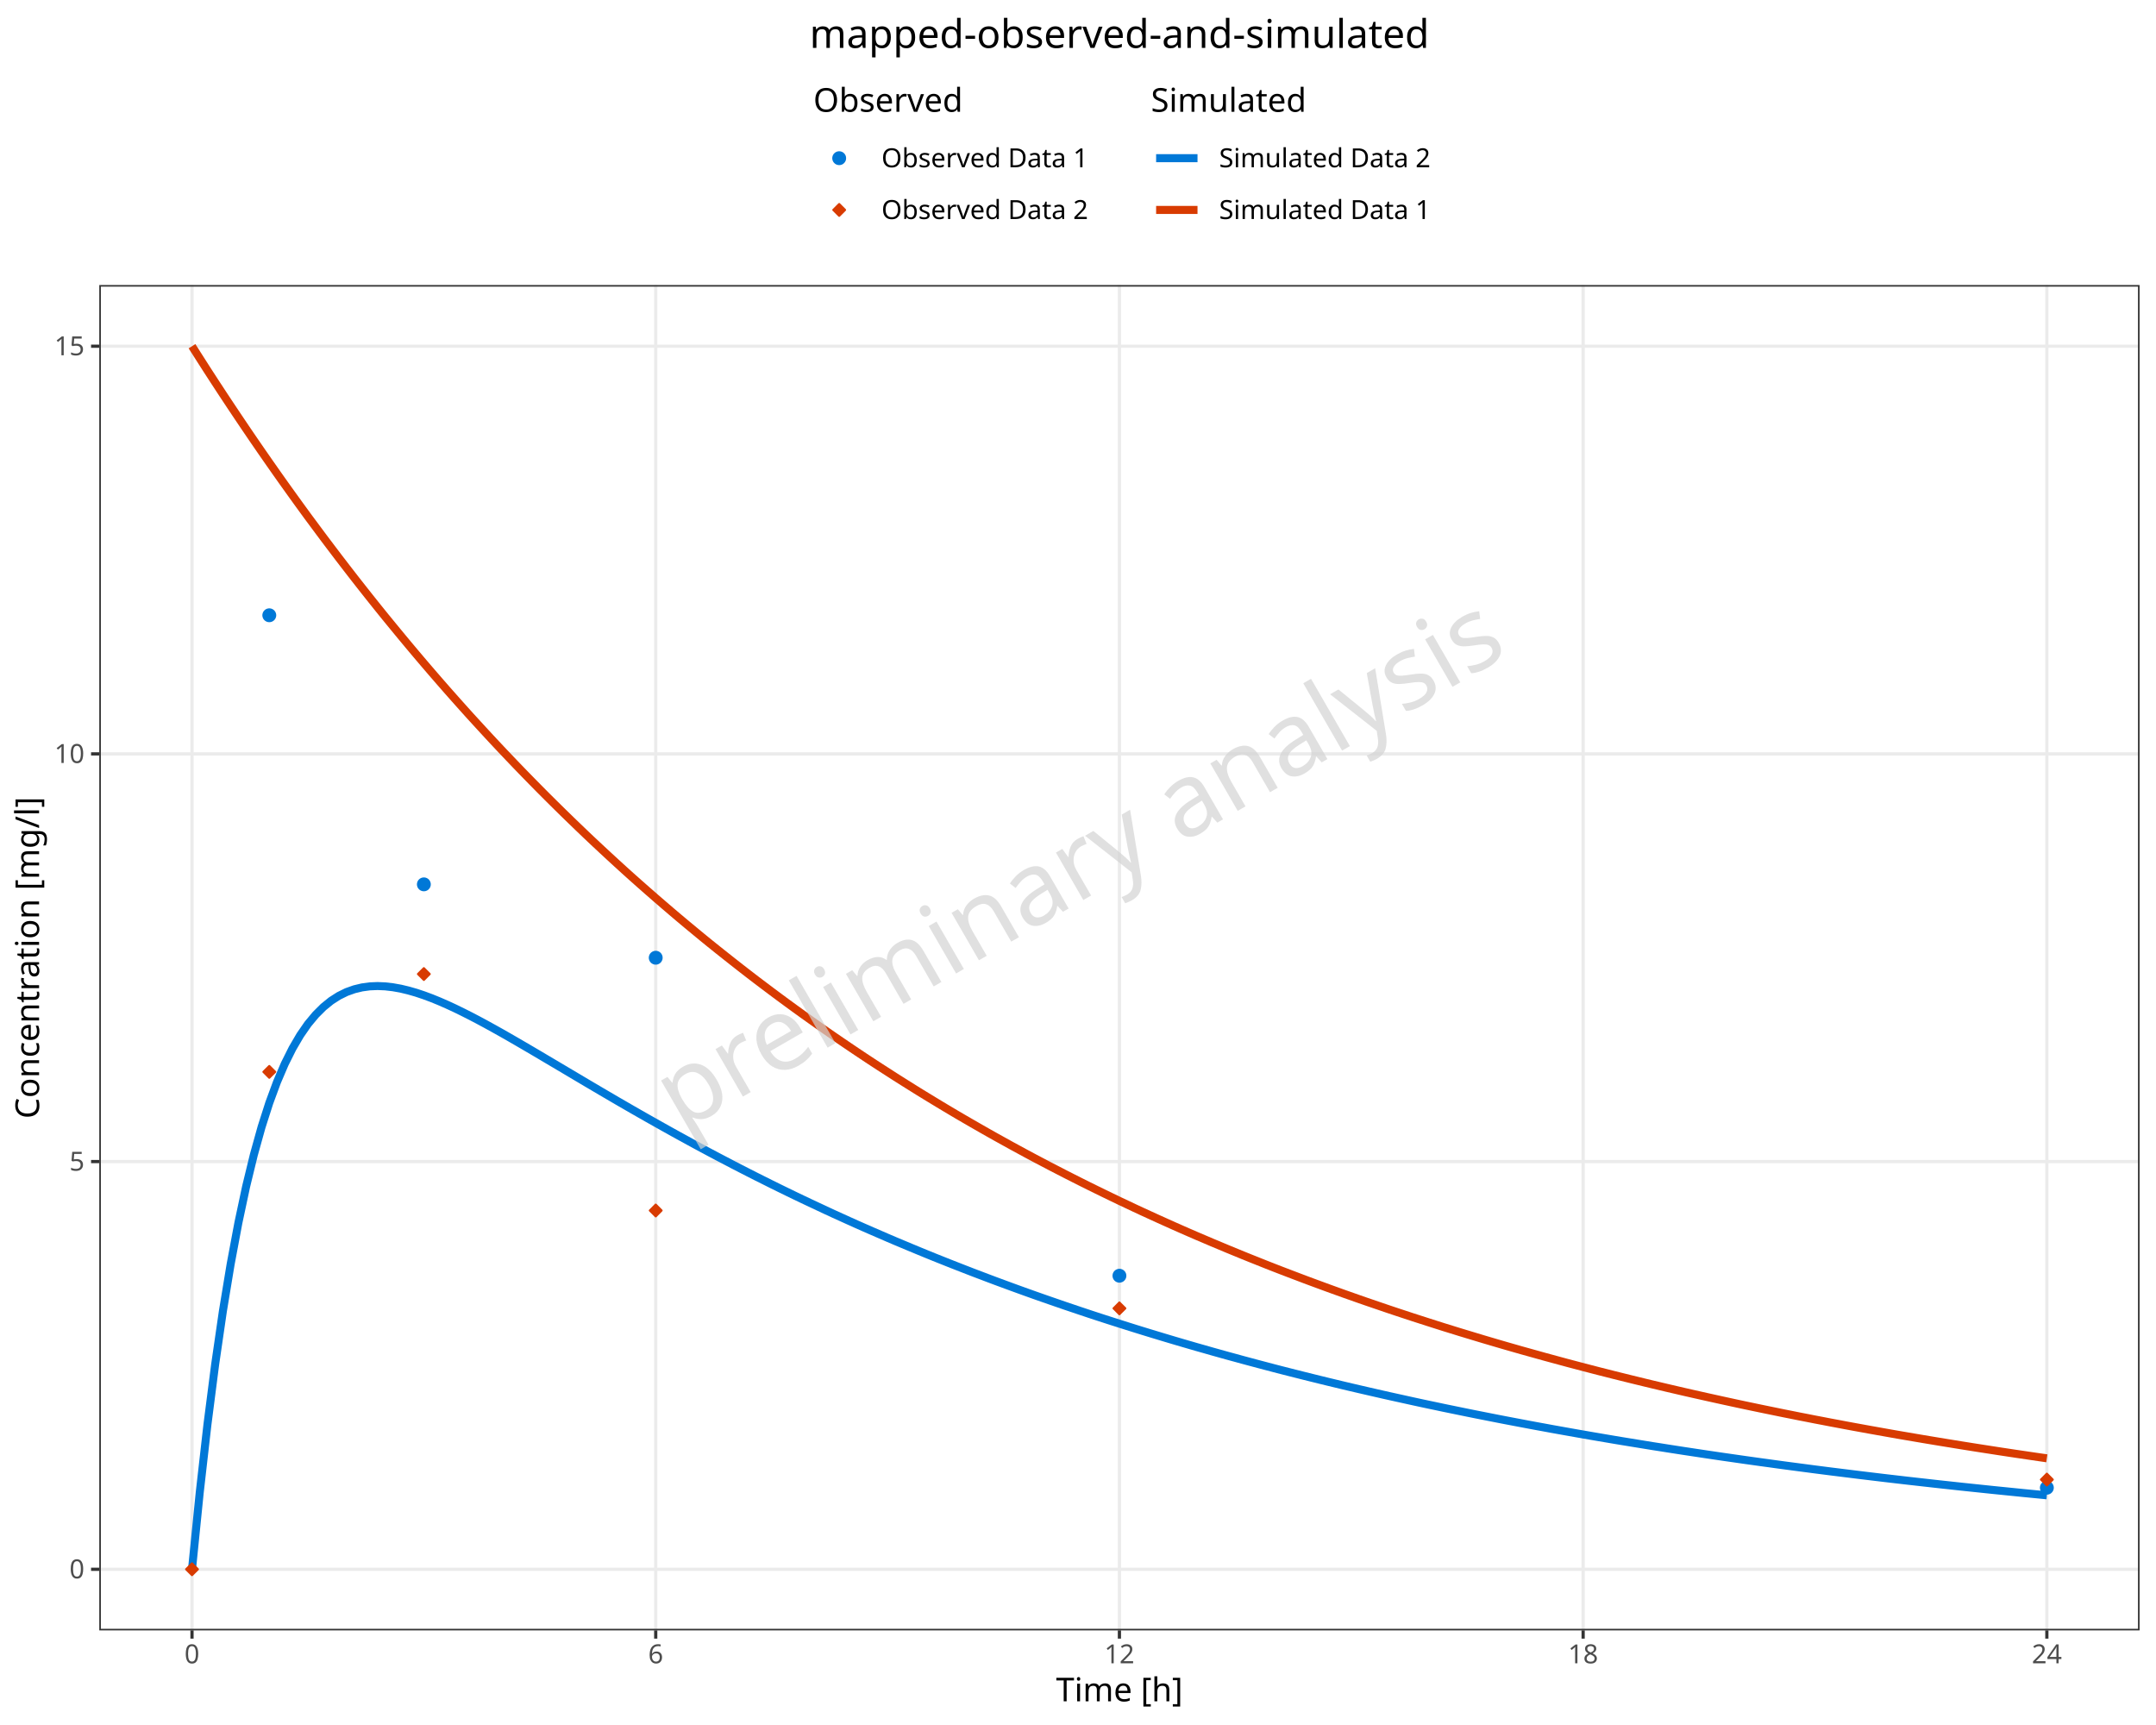
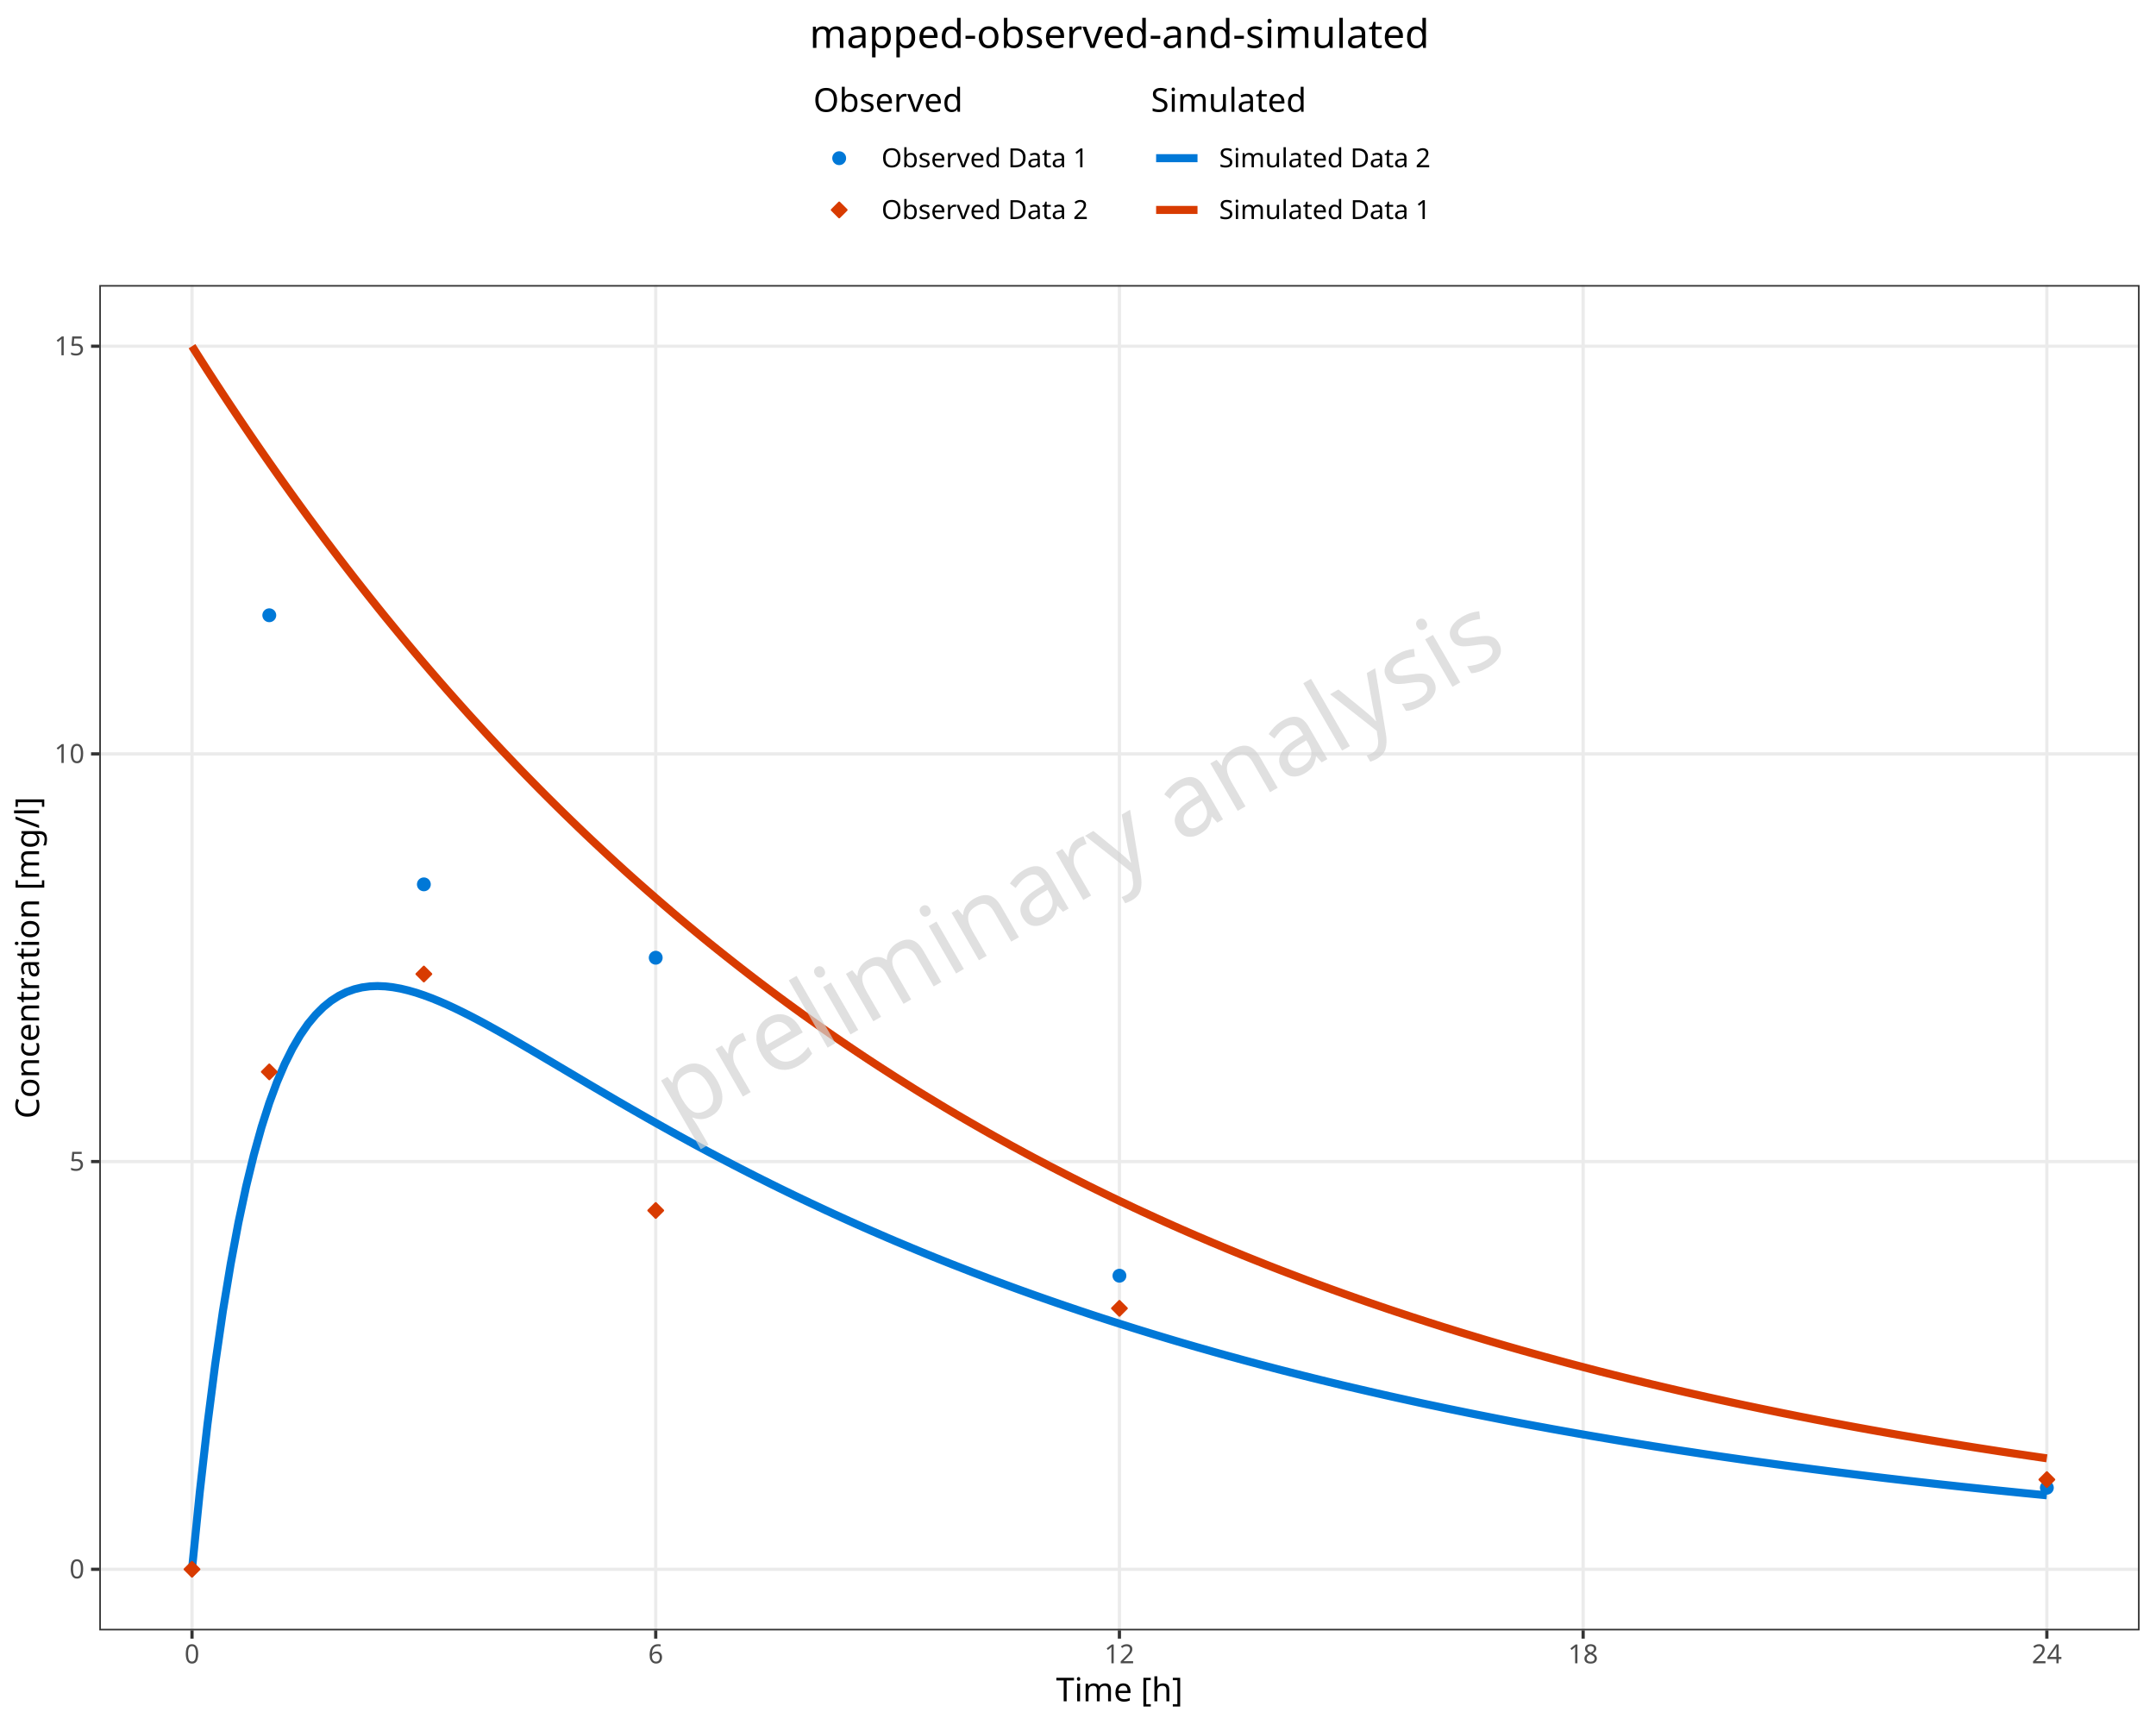
<svg xmlns="http://www.w3.org/2000/svg" class="svglite" data-engine-version="2.0" width="720.00pt" height="576.00pt" viewBox="0 0 720.00 576.00">
  <defs>
    <style type="text/css">
    .svglite line, .svglite polyline, .svglite polygon, .svglite path, .svglite rect, .svglite circle {
      fill: none;
      stroke: #000000;
      stroke-linecap: round;
      stroke-linejoin: round;
      stroke-miterlimit: 10.00;
    }
  </style>
  </defs>
  <rect width="100%" height="100%" style="stroke: none; fill: #FFFFFF;" />
  <defs>
    <clipPath id="cpMC4wMHw3MjAuMDB8MC4wMHw1NzYuMDA=">
      <rect x="0.00" y="0.00" width="720.00" height="576.00" />
    </clipPath>
  </defs>
  <g clip-path="url(#cpMC4wMHw3MjAuMDB8MC4wMHw1NzYuMDA=)">
    <rect x="0" y="0.00" width="720.00" height="576.00" style="stroke-width: 1.07; stroke: #FFFFFF; fill: #FFFFFF;" />
  </g>
  <defs>
    <clipPath id="cpMzMuMTV8NzE0LjUyfDk1LjE4fDU0NC40Mg==">
      <rect x="33.15" y="95.18" width="681.37" height="449.24" />
    </clipPath>
  </defs>
  <g clip-path="url(#cpMzMuMTV8NzE0LjUyfDk1LjE4fDU0NC40Mg==)">
    <rect x="33.15" y="95.18" width="681.37" height="449.24" style="stroke-width: 1.07; stroke: none; fill: #FFFFFF;" />
    <polyline points="33.15,524.00 714.52,524.00 " style="stroke-width: 1.07; stroke: #EBEBEB; stroke-linecap: butt;" />
    <polyline points="33.15,387.86 714.52,387.86 " style="stroke-width: 1.07; stroke: #EBEBEB; stroke-linecap: butt;" />
    <polyline points="33.15,251.73 714.52,251.73 " style="stroke-width: 1.07; stroke: #EBEBEB; stroke-linecap: butt;" />
    <polyline points="33.15,115.60 714.52,115.60 " style="stroke-width: 1.07; stroke: #EBEBEB; stroke-linecap: butt;" />
    <polyline points="64.12,544.42 64.12,95.18 " style="stroke-width: 1.07; stroke: #EBEBEB; stroke-linecap: butt;" />
    <polyline points="218.98,544.42 218.98,95.18 " style="stroke-width: 1.07; stroke: #EBEBEB; stroke-linecap: butt;" />
    <polyline points="373.83,544.42 373.83,95.18 " style="stroke-width: 1.07; stroke: #EBEBEB; stroke-linecap: butt;" />
    <polyline points="528.69,544.42 528.69,95.18 " style="stroke-width: 1.07; stroke: #EBEBEB; stroke-linecap: butt;" />
    <polyline points="683.55,544.42 683.55,95.18 " style="stroke-width: 1.07; stroke: #EBEBEB; stroke-linecap: butt;" />
    <polyline points="64.12,524.00 66.70,498.35 69.28,475.62 71.86,455.52 74.44,437.76 77.03,422.09 79.61,408.31 82.19,396.20 84.77,385.60 87.35,376.33 89.93,368.27 92.51,361.28 95.09,355.25 97.67,350.08 100.25,345.67 102.83,341.94 105.42,338.83 108.00,336.26 110.58,334.17 113.16,332.52 115.74,331.25 118.32,330.33 120.90,329.71 123.48,329.36 126.06,329.25 128.64,329.36 131.23,329.66 133.81,330.12 136.39,330.74 138.97,331.48 141.55,332.34 144.13,333.30 146.71,334.35 149.29,335.48 151.87,336.67 154.45,337.93 157.03,339.23 159.62,340.58 162.20,341.97 164.78,343.39 167.36,344.83 169.94,346.30 172.52,347.79 175.10,349.29 177.68,350.80 180.26,352.32 182.84,353.85 185.43,355.38 188.01,356.91 190.59,358.44 193.17,359.97 195.75,361.50 198.33,363.02 200.91,364.54 203.49,366.05 206.07,367.56 208.65,369.05 211.23,370.54 213.82,372.02 216.40,373.49 218.98,374.94 221.56,376.39 224.14,377.83 226.72,379.26 229.30,380.67 231.88,382.08 234.46,383.47 237.04,384.85 239.63,386.22 242.21,387.57 244.79,388.92 247.37,390.25 249.95,391.57 252.53,392.88 255.11,394.17 257.69,395.46 260.27,396.73 262.85,397.99 265.43,399.24 268.02,400.48 270.60,401.70 273.18,402.91 275.76,404.12 278.34,405.31 280.92,406.48 283.50,407.65 286.08,408.81 288.66,409.95 291.24,411.08 293.83,412.20 296.41,413.32 298.99,414.42 301.57,415.50 304.15,416.58 306.73,417.65 309.31,418.71 311.89,419.76 314.47,420.79 317.05,421.82 319.63,422.83 322.22,423.84 324.80,424.84 327.38,425.82 329.96,426.80 332.54,427.77 335.12,428.72 337.70,429.67 340.28,430.61 342.86,431.54 345.44,432.46 348.03,433.37 350.61,434.27 353.19,435.16 355.77,436.05 358.35,436.92 360.93,437.79 363.51,438.65 366.09,439.50 368.67,440.34 371.25,441.17 373.83,441.99 376.42,442.81 379.00,443.62 381.58,444.42 384.16,445.21 386.74,445.99 389.32,446.77 391.90,447.54 394.48,448.30 397.06,449.05 399.64,449.80 402.23,450.53 404.81,451.27 407.39,451.99 409.97,452.71 412.55,453.41 415.13,454.12 417.71,454.81 420.29,455.50 422.87,456.18 425.45,456.86 428.03,457.53 430.62,458.19 433.20,458.84 435.78,459.49 438.36,460.13 440.94,460.77 443.52,461.40 446.10,462.02 448.68,462.64 451.26,463.25 453.84,463.85 456.43,464.45 459.01,465.04 461.59,465.63 464.17,466.21 466.75,466.78 469.33,467.35 471.91,467.92 474.49,468.48 477.07,469.03 479.65,469.57 482.23,470.12 484.82,470.65 487.40,471.18 489.98,471.71 492.56,472.23 495.14,472.74 497.72,473.25 500.30,473.76 502.88,474.26 505.46,474.75 508.04,475.24 510.63,475.73 513.21,476.21 515.79,476.68 518.37,477.16 520.95,477.62 523.53,478.08 526.11,478.54 528.69,478.99 531.27,479.44 533.85,479.88 536.43,480.32 539.02,480.76 541.60,481.19 544.18,481.61 546.76,482.03 549.34,482.45 551.92,482.87 554.50,483.27 557.08,483.68 559.66,484.08 562.24,484.48 564.83,484.87 567.41,485.26 569.99,485.65 572.57,486.03 575.15,486.41 577.73,486.78 580.31,487.15 582.89,487.52 585.47,487.88 588.05,488.24 590.63,488.59 593.22,488.95 595.80,489.30 598.38,489.64 600.96,489.98 603.54,490.32 606.12,490.66 608.70,490.99 611.28,491.32 613.86,491.64 616.44,491.96 619.03,492.28 621.61,492.60 624.19,492.91 626.77,493.22 629.35,493.53 631.93,493.83 634.51,494.13 637.09,494.43 639.67,494.72 642.25,495.01 644.83,495.30 647.42,495.59 650.00,495.87 652.58,496.15 655.16,496.43 657.74,496.70 660.32,496.97 662.90,497.24 665.48,497.51 668.06,497.77 670.64,498.03 673.23,498.29 675.81,498.55 678.39,498.80 680.97,499.05 683.55,499.30 " style="stroke-width: 2.67; stroke: #0078D7; stroke-linecap: butt;" />
    <polyline points="64.12,115.60 66.70,119.66 69.28,123.69 71.86,127.67 74.44,131.61 77.03,135.52 79.61,139.38 82.19,143.21 84.77,147.00 87.35,150.75 89.93,154.46 92.51,158.14 95.09,161.78 97.67,165.38 100.25,168.95 102.83,172.49 105.42,175.98 108.00,179.45 110.58,182.87 113.16,186.27 115.74,189.63 118.32,192.96 120.90,196.25 123.48,199.51 126.06,202.74 128.64,205.94 131.23,209.10 133.81,212.23 136.39,215.34 138.97,218.41 141.55,221.45 144.13,224.46 146.71,227.44 149.29,230.39 151.87,233.31 154.45,236.20 157.03,239.07 159.62,241.90 162.20,244.71 164.78,247.49 167.36,250.24 169.94,252.96 172.52,255.66 175.10,258.33 177.68,260.97 180.26,263.59 182.84,266.18 185.43,268.75 188.01,271.29 190.59,273.80 193.17,276.29 195.75,278.76 198.33,281.20 200.91,283.61 203.49,286.00 206.07,288.37 208.65,290.72 211.23,293.04 213.82,295.34 216.40,297.61 218.98,299.86 221.56,302.09 224.14,304.30 226.72,306.49 229.30,308.65 231.88,310.79 234.46,312.92 237.04,315.02 239.63,317.10 242.21,319.15 244.79,321.19 247.37,323.21 249.95,325.21 252.53,327.19 255.11,329.14 257.69,331.08 260.27,333.00 262.85,334.90 265.43,336.78 268.02,338.65 270.60,340.49 273.18,342.32 275.76,344.13 278.34,345.92 280.92,347.69 283.50,349.44 286.08,351.18 288.66,352.90 291.24,354.60 293.83,356.29 296.41,357.95 298.99,359.61 301.57,361.24 304.15,362.86 306.73,364.47 309.31,366.05 311.89,367.62 314.47,369.18 317.05,370.72 319.63,372.25 322.22,373.76 324.80,375.25 327.38,376.73 329.96,378.20 332.54,379.65 335.12,381.08 337.70,382.51 340.28,383.91 342.86,385.31 345.44,386.69 348.03,388.05 350.61,389.41 353.19,390.74 355.77,392.07 358.35,393.38 360.93,394.68 363.51,395.97 366.09,397.24 368.67,398.50 371.25,399.75 373.83,400.99 376.42,402.21 379.00,403.43 381.58,404.63 384.16,405.81 386.74,406.99 389.32,408.15 391.90,409.31 394.48,410.45 397.06,411.58 399.64,412.70 402.23,413.80 404.81,414.90 407.39,415.98 409.97,417.06 412.55,418.12 415.13,419.18 417.71,420.22 420.29,421.25 422.87,422.28 425.45,423.29 428.03,424.29 430.62,425.28 433.20,426.26 435.78,427.24 438.36,428.20 440.94,429.15 443.52,430.10 446.10,431.03 448.68,431.96 451.26,432.87 453.84,433.78 456.43,434.68 459.01,435.56 461.59,436.44 464.17,437.32 466.75,438.18 469.33,439.03 471.91,439.88 474.49,440.71 477.07,441.54 479.65,442.36 482.23,443.18 484.82,443.98 487.40,444.78 489.98,445.56 492.56,446.34 495.14,447.12 497.72,447.88 500.30,448.64 502.88,449.39 505.46,450.13 508.04,450.87 510.63,451.59 513.21,452.31 515.79,453.03 518.37,453.73 520.95,454.43 523.53,455.13 526.11,455.81 528.69,456.49 531.27,457.16 533.85,457.83 536.43,458.48 539.02,459.14 541.60,459.78 544.18,460.42 546.76,461.05 549.34,461.68 551.92,462.30 554.50,462.91 557.08,463.52 559.66,464.12 562.24,464.72 564.83,465.31 567.41,465.89 569.99,466.47 572.57,467.04 575.15,467.61 577.73,468.17 580.31,468.73 582.89,469.28 585.47,469.82 588.05,470.36 590.63,470.89 593.22,471.42 595.80,471.95 598.38,472.46 600.96,472.98 603.54,473.48 606.12,473.99 608.70,474.48 611.28,474.98 613.86,475.46 616.44,475.95 619.03,476.43 621.61,476.90 624.19,477.37 626.77,477.83 629.35,478.29 631.93,478.75 634.51,479.20 637.09,479.64 639.67,480.08 642.25,480.52 644.83,480.95 647.42,481.38 650.00,481.80 652.58,482.22 655.16,482.64 657.74,483.05 660.32,483.46 662.90,483.86 665.48,484.26 668.06,484.66 670.64,485.05 673.23,485.44 675.81,485.82 678.39,486.20 680.97,486.58 683.55,486.95 " style="stroke-width: 2.67; stroke: #D83B01; stroke-linecap: butt;" />
    <polygon points="91.89,205.45 91.88,205.25 91.85,205.06 91.80,204.88 91.74,204.70 91.65,204.52 91.56,204.36 91.44,204.21 91.31,204.06 91.17,203.93 91.02,203.82 90.85,203.72 90.68,203.64 90.50,203.57 90.31,203.53 90.12,203.50 89.93,203.49 89.74,203.50 89.55,203.53 89.36,203.57 89.18,203.64 89.01,203.72 88.84,203.82 88.69,203.93 88.55,204.06 88.42,204.21 88.30,204.36 88.20,204.52 88.12,204.70 88.06,204.88 88.01,205.06 87.98,205.25 87.97,205.45 87.98,205.64 88.01,205.83 88.06,206.01 88.12,206.19 88.20,206.37 88.30,206.53 88.42,206.69 88.55,206.83 88.69,206.96 88.84,207.07 89.01,207.17 89.18,207.25 89.36,207.32 89.55,207.36 89.74,207.39 89.93,207.40 90.12,207.39 90.31,207.36 90.50,207.32 90.68,207.25 90.85,207.17 91.02,207.07 91.17,206.96 91.31,206.83 91.44,206.69 91.56,206.53 91.65,206.37 91.74,206.19 91.80,206.01 91.85,205.83 91.88,205.64 " style="stroke-width: 0.71; stroke: #0078D7; fill: #0078D7;" />
    <polygon points="143.50,295.29 143.50,295.10 143.47,294.91 143.42,294.73 143.36,294.55 143.27,294.37 143.18,294.21 143.06,294.05 142.93,293.91 142.79,293.78 142.64,293.67 142.47,293.57 142.30,293.49 142.12,293.42 141.93,293.38 141.74,293.35 141.55,293.34 141.36,293.35 141.17,293.38 140.98,293.42 140.80,293.49 140.63,293.57 140.46,293.67 140.31,293.78 140.17,293.91 140.04,294.05 139.92,294.21 139.82,294.37 139.74,294.55 139.68,294.73 139.63,294.91 139.60,295.10 139.59,295.29 139.60,295.49 139.63,295.68 139.68,295.86 139.74,296.04 139.82,296.22 139.92,296.38 140.04,296.53 140.17,296.68 140.31,296.81 140.46,296.92 140.63,297.02 140.80,297.10 140.98,297.17 141.17,297.21 141.36,297.24 141.55,297.25 141.74,297.24 141.93,297.21 142.12,297.17 142.30,297.10 142.47,297.02 142.64,296.92 142.79,296.81 142.93,296.68 143.06,296.53 143.18,296.38 143.27,296.22 143.36,296.04 143.42,295.86 143.47,295.68 143.50,295.49 " style="stroke-width: 0.71; stroke: #0078D7; fill: #0078D7;" />
    <polygon points="220.93,319.80 220.92,319.61 220.90,319.42 220.85,319.23 220.78,319.05 220.70,318.88 220.60,318.71 220.49,318.56 220.36,318.41 220.22,318.29 220.06,318.17 219.90,318.07 219.73,317.99 219.55,317.93 219.36,317.88 219.17,317.85 218.98,317.84 218.79,317.85 218.60,317.88 218.41,317.93 218.23,317.99 218.06,318.07 217.89,318.17 217.74,318.29 217.59,318.41 217.47,318.56 217.35,318.71 217.25,318.88 217.17,319.05 217.11,319.23 217.06,319.42 217.03,319.61 217.02,319.80 217.03,319.99 217.06,320.18 217.11,320.37 217.17,320.55 217.25,320.72 217.35,320.88 217.47,321.04 217.59,321.18 217.74,321.31 217.89,321.42 218.06,321.52 218.23,321.60 218.41,321.67 218.60,321.72 218.79,321.74 218.98,321.75 219.17,321.74 219.36,321.72 219.55,321.67 219.73,321.60 219.90,321.52 220.06,321.42 220.22,321.31 220.36,321.18 220.49,321.04 220.60,320.88 220.70,320.72 220.78,320.55 220.85,320.37 220.90,320.18 220.92,319.99 " style="stroke-width: 0.71; stroke: #0078D7; fill: #0078D7;" />
    <polygon points="375.79,425.98 375.78,425.79 375.75,425.60 375.71,425.41 375.64,425.23 375.56,425.06 375.46,424.89 375.35,424.74 375.22,424.60 375.08,424.47 374.92,424.36 374.76,424.26 374.58,424.17 374.40,424.11 374.22,424.06 374.03,424.03 373.83,424.03 373.64,424.03 373.45,424.06 373.27,424.11 373.09,424.17 372.91,424.26 372.75,424.36 372.59,424.47 372.45,424.60 372.32,424.74 372.21,424.89 372.11,425.06 372.03,425.23 371.96,425.41 371.92,425.60 371.89,425.79 371.88,425.98 371.89,426.17 371.92,426.36 371.96,426.55 372.03,426.73 372.11,426.90 372.21,427.07 372.32,427.22 372.45,427.36 372.59,427.49 372.75,427.61 372.91,427.71 373.09,427.79 373.27,427.85 373.45,427.90 373.64,427.93 373.83,427.94 374.03,427.93 374.22,427.90 374.40,427.85 374.58,427.79 374.76,427.71 374.92,427.61 375.08,427.49 375.22,427.36 375.35,427.22 375.46,427.07 375.56,426.90 375.64,426.73 375.71,426.55 375.75,426.36 375.78,426.17 " style="stroke-width: 0.71; stroke: #0078D7; fill: #0078D7;" />
    <polygon points="685.51,496.77 685.50,496.58 685.47,496.39 685.42,496.20 685.36,496.02 685.27,495.85 685.18,495.68 685.06,495.53 684.93,495.39 684.79,495.26 684.64,495.14 684.47,495.05 684.30,494.96 684.12,494.90 683.93,494.85 683.74,494.82 683.55,494.81 683.36,494.82 683.17,494.85 682.98,494.90 682.80,494.96 682.63,495.05 682.46,495.14 682.31,495.26 682.17,495.39 682.04,495.53 681.92,495.68 681.82,495.85 681.74,496.02 681.68,496.20 681.63,496.39 681.60,496.58 681.59,496.77 681.60,496.96 681.63,497.15 681.68,497.34 681.74,497.52 681.82,497.69 681.92,497.86 682.04,498.01 682.17,498.15 682.31,498.28 682.46,498.40 682.63,498.50 682.80,498.58 682.98,498.64 683.17,498.69 683.36,498.72 683.55,498.73 683.74,498.72 683.93,498.69 684.12,498.64 684.30,498.58 684.47,498.50 684.64,498.40 684.79,498.28 684.93,498.15 685.06,498.01 685.18,497.86 685.27,497.69 685.36,497.52 685.42,497.34 685.47,497.15 685.50,496.96 " style="stroke-width: 0.71; stroke: #0078D7; fill: #0078D7;" />
-     <polygon points="66.08,524.00 64.12,522.04 62.16,524.00 64.12,525.95 " style="stroke-width: 0.71; stroke: #D83B01; fill: #D83B01;" />
-     <polygon points="91.89,357.91 89.93,355.96 87.97,357.91 89.93,359.87 " style="stroke-width: 0.71; stroke: #D83B01; fill: #D83B01;" />
-     <polygon points="143.50,325.24 141.55,323.29 139.59,325.24 141.55,327.20 " style="stroke-width: 0.71; stroke: #D83B01; fill: #D83B01;" />
-     <polygon points="220.93,404.20 218.98,402.24 217.02,404.20 218.98,406.16 " style="stroke-width: 0.71; stroke: #D83B01; fill: #D83B01;" />
-     <polygon points="375.79,436.87 373.83,434.92 371.88,436.87 373.83,438.83 " style="stroke-width: 0.71; stroke: #D83B01; fill: #D83B01;" />
-     <polygon points="685.51,494.05 683.55,492.09 681.59,494.05 683.55,496.00 " style="stroke-width: 0.71; stroke: #D83B01; fill: #D83B01;" />
+     <polygon points="66.57,524.00 64.12,521.55 61.67,524.00 64.12,526.45 " style="stroke-width: 0.71; stroke: #D83B01; fill: #D83B01;" />
+     <polygon points="92.38,357.91 89.93,355.47 87.48,357.91 89.93,360.36 " style="stroke-width: 0.71; stroke: #D83B01; fill: #D83B01;" />
+     <polygon points="144.00,325.24 141.55,322.79 139.10,325.24 141.55,327.69 " style="stroke-width: 0.71; stroke: #D83B01; fill: #D83B01;" />
+     <polygon points="221.43,404.20 218.98,401.75 216.53,404.20 218.98,406.65 " style="stroke-width: 0.71; stroke: #D83B01; fill: #D83B01;" />
+     <polygon points="376.28,436.87 373.83,434.42 371.39,436.87 373.83,439.32 " style="stroke-width: 0.71; stroke: #D83B01; fill: #D83B01;" />
+     <polygon points="686.00,494.05 683.55,491.60 681.10,494.05 683.55,496.50 " style="stroke-width: 0.71; stroke: #D83B01; fill: #D83B01;" />
    <rect x="33.15" y="95.18" width="681.37" height="449.24" style="stroke-width: 1.07; stroke: #333333;" />
  </g>
  <g clip-path="url(#cpMC4wMHw3MjAuMDB8MC4wMHw1NzYuMDA=)">
    <text x="28.22" y="527.03" text-anchor="end" style="font-size: 8.80px; fill: #4D4D4D; font-family: sans;" textLength="4.89px" lengthAdjust="spacingAndGlyphs">0</text>
    <text x="28.22" y="390.89" text-anchor="end" style="font-size: 8.80px; fill: #4D4D4D; font-family: sans;" textLength="4.89px" lengthAdjust="spacingAndGlyphs">5</text>
    <text x="28.22" y="254.76" text-anchor="end" style="font-size: 8.80px; fill: #4D4D4D; font-family: sans;" textLength="9.79px" lengthAdjust="spacingAndGlyphs">10</text>
    <text x="28.22" y="118.63" text-anchor="end" style="font-size: 8.80px; fill: #4D4D4D; font-family: sans;" textLength="9.79px" lengthAdjust="spacingAndGlyphs">15</text>
    <polyline points="30.41,524.00 33.15,524.00 " style="stroke-width: 1.07; stroke: #333333; stroke-linecap: butt;" />
    <polyline points="30.41,387.86 33.15,387.86 " style="stroke-width: 1.07; stroke: #333333; stroke-linecap: butt;" />
    <polyline points="30.41,251.73 33.15,251.73 " style="stroke-width: 1.07; stroke: #333333; stroke-linecap: butt;" />
    <polyline points="30.41,115.60 33.15,115.60 " style="stroke-width: 1.07; stroke: #333333; stroke-linecap: butt;" />
    <polyline points="64.12,547.16 64.12,544.42 " style="stroke-width: 1.07; stroke: #333333; stroke-linecap: butt;" />
    <polyline points="218.98,547.16 218.98,544.42 " style="stroke-width: 1.07; stroke: #333333; stroke-linecap: butt;" />
    <polyline points="373.83,547.16 373.83,544.42 " style="stroke-width: 1.07; stroke: #333333; stroke-linecap: butt;" />
    <polyline points="528.69,547.16 528.69,544.42 " style="stroke-width: 1.07; stroke: #333333; stroke-linecap: butt;" />
    <polyline points="683.55,547.16 683.55,544.42 " style="stroke-width: 1.07; stroke: #333333; stroke-linecap: butt;" />
    <text x="64.12" y="555.40" text-anchor="middle" style="font-size: 8.80px; fill: #4D4D4D; font-family: sans;" textLength="4.89px" lengthAdjust="spacingAndGlyphs">0</text>
    <text x="218.98" y="555.40" text-anchor="middle" style="font-size: 8.80px; fill: #4D4D4D; font-family: sans;" textLength="4.89px" lengthAdjust="spacingAndGlyphs">6</text>
    <text x="373.83" y="555.40" text-anchor="middle" style="font-size: 8.80px; fill: #4D4D4D; font-family: sans;" textLength="9.79px" lengthAdjust="spacingAndGlyphs">12</text>
    <text x="528.69" y="555.40" text-anchor="middle" style="font-size: 8.80px; fill: #4D4D4D; font-family: sans;" textLength="9.79px" lengthAdjust="spacingAndGlyphs">18</text>
    <text x="683.55" y="555.40" text-anchor="middle" style="font-size: 8.80px; fill: #4D4D4D; font-family: sans;" textLength="9.79px" lengthAdjust="spacingAndGlyphs">24</text>
    <text x="373.83" y="568.10" text-anchor="middle" style="font-size: 11.00px; font-family: sans;" textLength="39.73px" lengthAdjust="spacingAndGlyphs">Time [h]</text>
    <text transform="translate(13.05,319.80) rotate(-90)" text-anchor="middle" style="font-size: 11.00px; font-family: sans;" textLength="98.45px" lengthAdjust="spacingAndGlyphs">Concentration [mg/l]</text>
    <rect x="266.13" y="22.90" width="101.79" height="61.32" style="stroke-width: 1.07; stroke: none; fill: #FFFFFF;" />
    <text x="271.61" y="37.33" style="font-size: 11.00px; font-family: sans;" textLength="47.70px" lengthAdjust="spacingAndGlyphs">Observed</text>
    <rect x="271.61" y="44.18" width="17.28" height="17.28" style="stroke-width: 1.07; stroke: none; fill: #FFFFFF;" />
    <polygon points="282.20,52.82 282.19,52.63 282.17,52.44 282.12,52.25 282.06,52.07 281.97,51.90 281.87,51.73 281.76,51.58 281.63,51.44 281.49,51.31 281.34,51.19 281.17,51.10 281.00,51.01 280.82,50.95 280.63,50.90 280.44,50.87 280.25,50.86 280.06,50.87 279.87,50.90 279.68,50.95 279.50,51.01 279.33,51.10 279.16,51.19 279.01,51.31 278.87,51.44 278.74,51.58 278.62,51.73 278.52,51.90 278.44,52.07 278.38,52.25 278.33,52.44 278.30,52.63 278.29,52.82 278.30,53.01 278.33,53.20 278.38,53.39 278.44,53.57 278.52,53.74 278.62,53.91 278.74,54.06 278.87,54.20 279.01,54.33 279.16,54.45 279.33,54.55 279.50,54.63 279.68,54.69 279.87,54.74 280.06,54.77 280.25,54.78 280.44,54.77 280.63,54.74 280.82,54.69 281.00,54.63 281.17,54.55 281.34,54.45 281.49,54.33 281.63,54.20 281.76,54.06 281.87,53.91 281.97,53.74 282.06,53.57 282.12,53.39 282.17,53.20 282.19,53.01 " style="stroke-width: 0.71; stroke: #0078D7; fill: #0078D7;" />
    <rect x="271.61" y="61.46" width="17.28" height="17.28" style="stroke-width: 1.07; stroke: none; fill: #FFFFFF;" />
-     <polygon points="282.20,70.10 280.25,68.14 278.29,70.10 280.25,72.06 " style="stroke-width: 0.71; stroke: #D83B01; fill: #D83B01;" />
+     <polygon points="282.70,70.10 280.25,67.65 277.80,70.10 280.25,72.55 " style="stroke-width: 0.71; stroke: #D83B01; fill: #D83B01;" />
    <text x="294.37" y="55.85" style="font-size: 8.80px; font-family: sans;" textLength="66.54px" lengthAdjust="spacingAndGlyphs">Observed Data 1</text>
    <text x="294.37" y="73.13" style="font-size: 8.80px; font-family: sans;" textLength="66.54px" lengthAdjust="spacingAndGlyphs">Observed Data 2</text>
    <rect x="378.88" y="22.90" width="102.66" height="61.32" style="stroke-width: 1.07; stroke: none; fill: #FFFFFF;" />
    <text x="384.36" y="37.33" style="font-size: 11.00px; font-family: sans;" textLength="48.92px" lengthAdjust="spacingAndGlyphs">Simulated</text>
    <rect x="384.36" y="44.18" width="17.28" height="17.28" style="stroke-width: 1.07; stroke: none; fill: #FFFFFF;" />
    <line x1="386.09" y1="52.82" x2="399.91" y2="52.82" style="stroke-width: 2.67; stroke: #0078D7; stroke-linecap: butt;" />
    <rect x="384.36" y="61.46" width="17.28" height="17.28" style="stroke-width: 1.07; stroke: none; fill: #FFFFFF;" />
    <line x1="386.09" y1="70.10" x2="399.91" y2="70.10" style="stroke-width: 2.67; stroke: #D83B01; stroke-linecap: butt;" />
    <text x="407.12" y="55.85" style="font-size: 8.80px; font-family: sans;" textLength="67.51px" lengthAdjust="spacingAndGlyphs">Simulated Data 2</text>
    <text x="407.12" y="73.13" style="font-size: 8.80px; font-family: sans;" textLength="67.51px" lengthAdjust="spacingAndGlyphs">Simulated Data 1</text>
    <text x="373.83" y="15.99" text-anchor="middle" style="font-size: 13.20px; font-family: sans;" textLength="193.74px" lengthAdjust="spacingAndGlyphs">mapped-observed-and-simulated</text>
    <text transform="translate(365.87,298.17) rotate(-30)" text-anchor="middle" style="font-size: 34.14px; fill: #D3D3D3; fill-opacity: 0.70; font-family: sans;" textLength="299.85px" lengthAdjust="spacingAndGlyphs">preliminary analysis</text>
  </g>
</svg>
